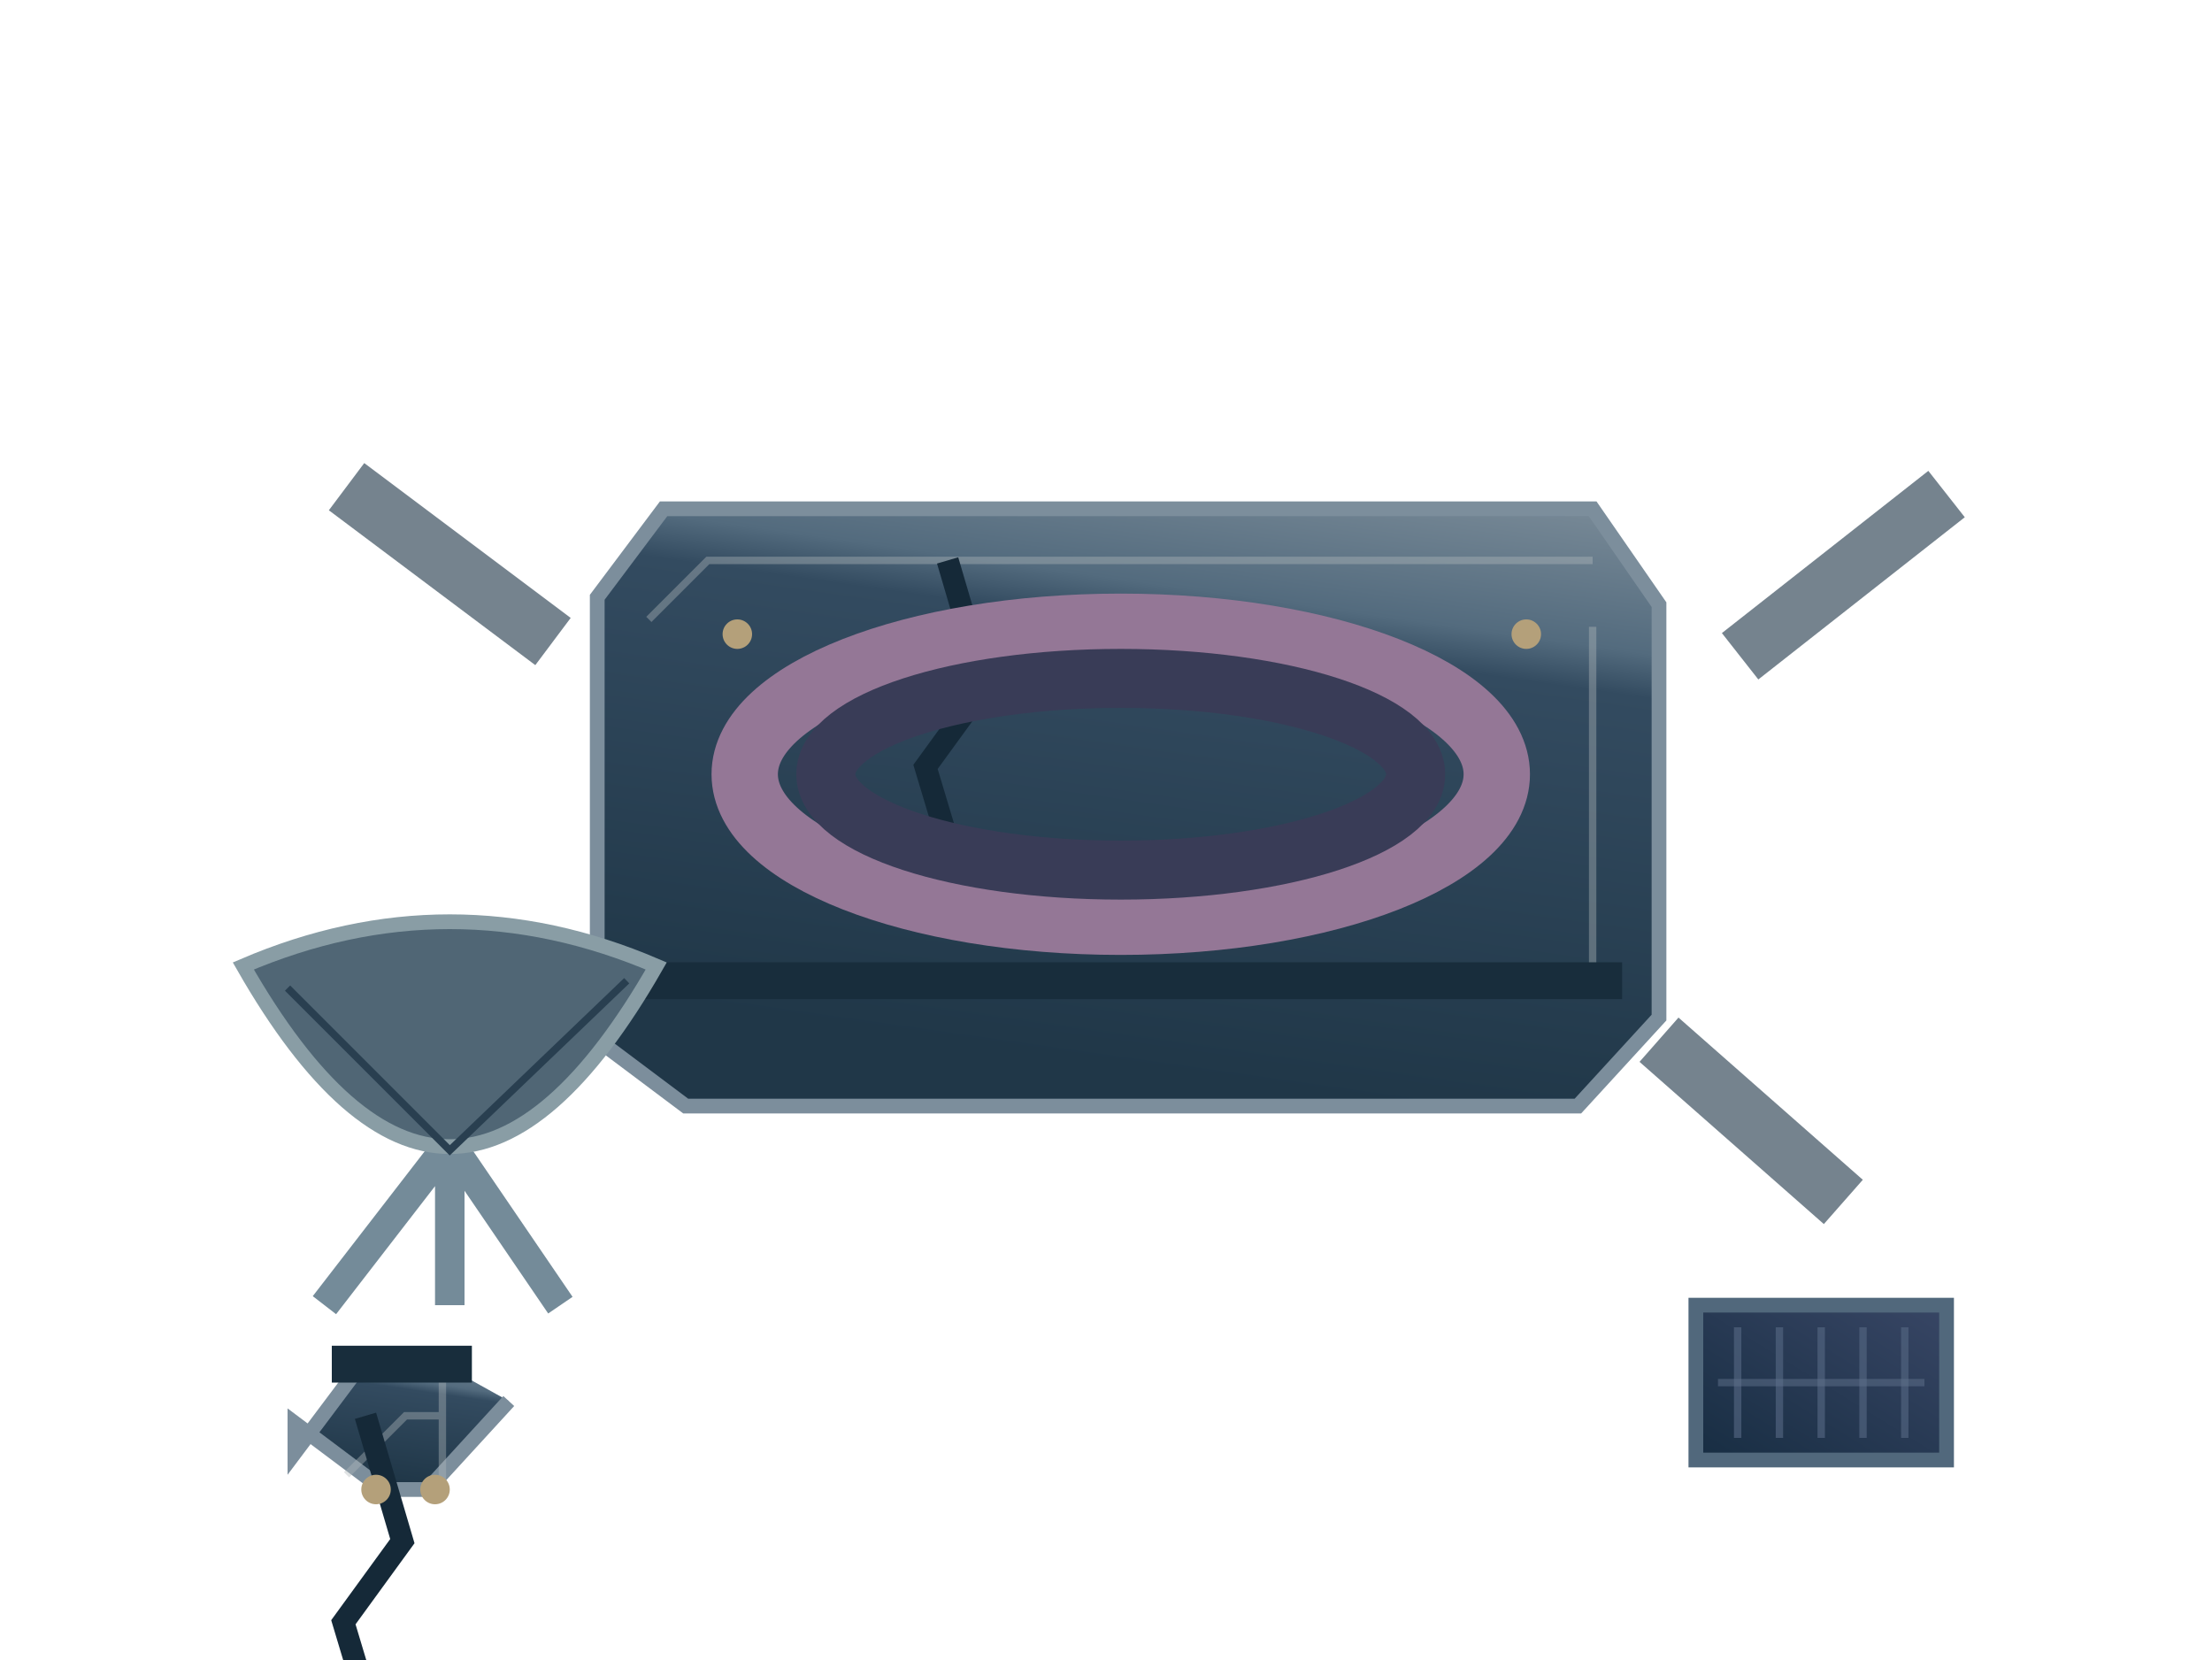
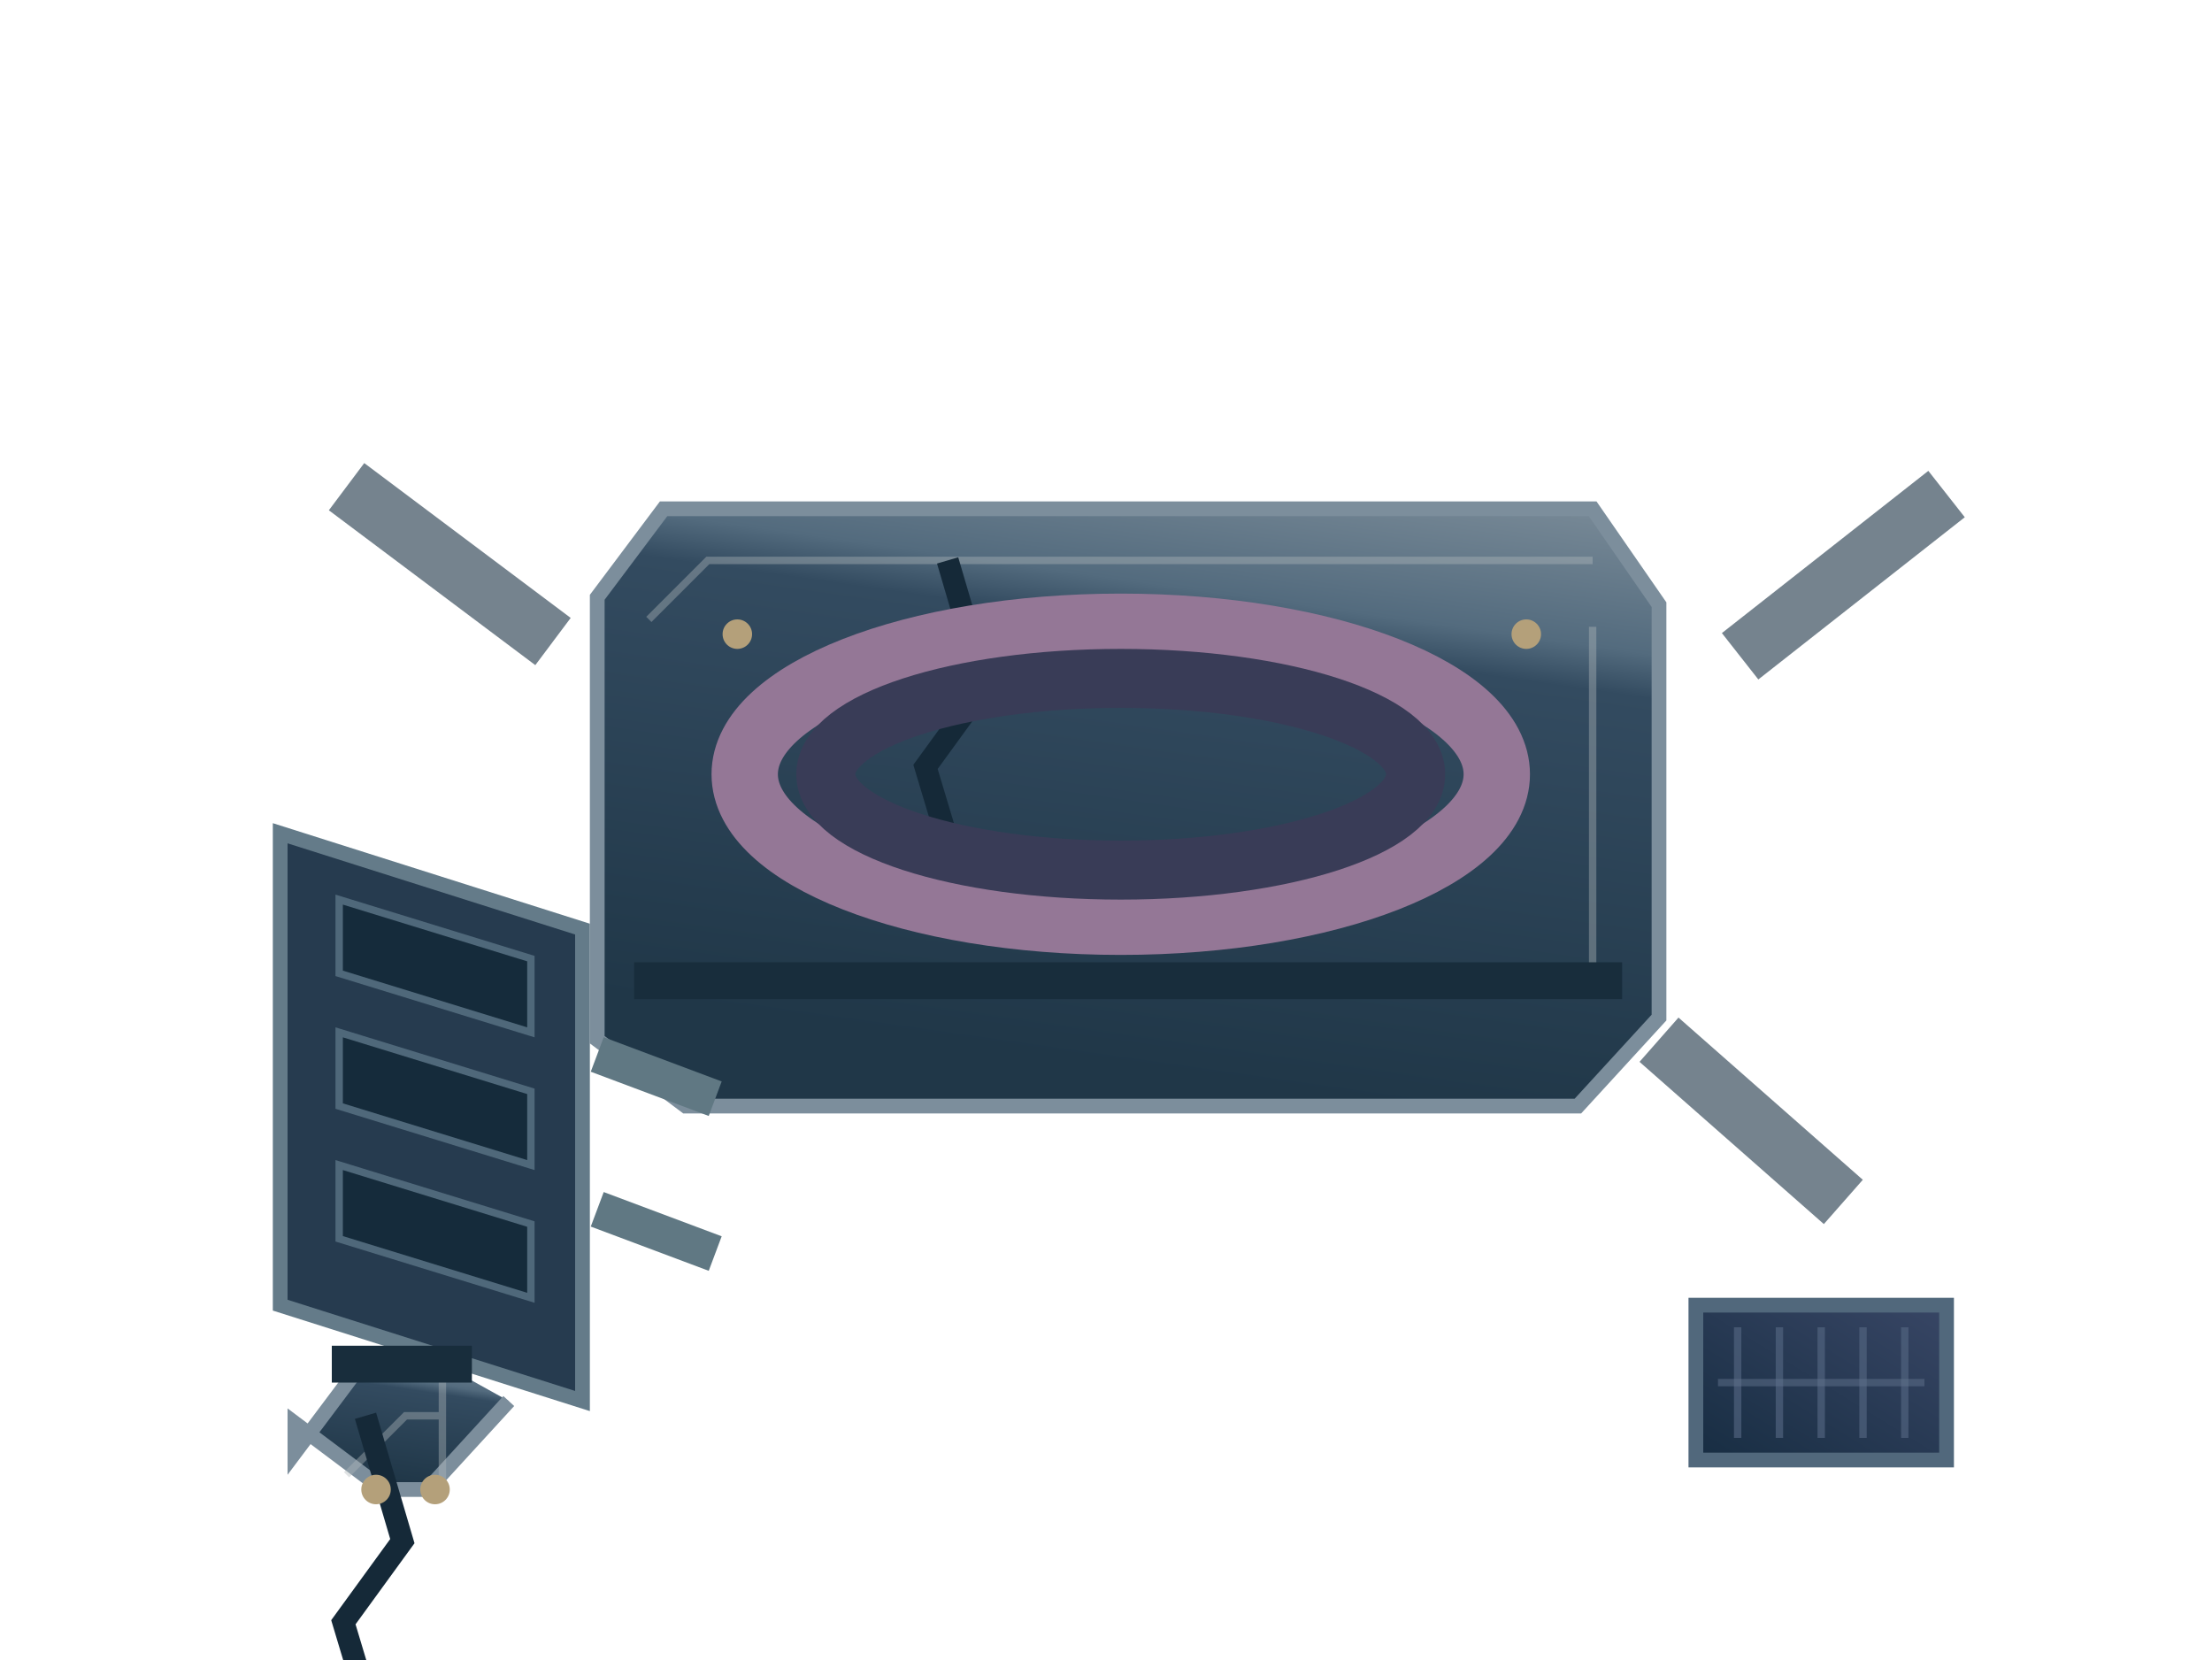
<svg xmlns="http://www.w3.org/2000/svg" width="300" height="225" viewBox="0 0 300 225">
  <defs>
    <linearGradient id="metal" x2=".25" y2="1">
      <stop stop-color="#7a8b98" />
      <stop offset=".23" stop-color="#536b7e" />
      <stop offset=".3" stop-color="#334b60" />
      <stop offset="1" stop-color="#203748" />
    </linearGradient>
    <linearGradient id="solar" x2="1" y2="1">
      <stop stop-color="#384665" />
      <stop offset="1" stop-color="#172d42" />
    </linearGradient>
  </defs>
  <g transform="translate(300 0) scale(-1 1)">
    <g>
      <path d="M84 69h126l9 12v60l-12 9h-121l-11-12v-56z" fill="url(#metal)" stroke="#7c8e9c" stroke-width="2" />
      <path d="M84 76h120l8 8m-128 1v47" fill="none" stroke="#b1b8bb" opacity=".4" />
      <path d="M80 133h134" stroke="#182d3c" stroke-width="5" />
      <path d="M171.48 76l-5 17 8 11-6 20" fill="none" stroke="#152938" stroke-width="3" />
      <circle cx="93" cy="86" r="2" fill="#b4a07a" />
      <circle cx="200" cy="86" r="2" fill="#b4a07a" />
    </g>
    <g>
-       <path d="M239 177v-49m-15 49l15-22 17 22" stroke="#748b99" stroke-width="4" fill="none" />
-       <path d="M211 131Q239 180 267 131Q239 119 211 131Z" fill="#506675" stroke="#899da5" stroke-width="2" />
-       <path d="M215 133l24 23 22-22" stroke="#293f50" fill="none" />
+       <path d="M221 126l41-13v64l-41 13z" fill="#263b4f" stroke="#647b89" stroke-width="2" />
+       <path d="M228 130l26-8v10l-26 8zm0 18 26-8v10l-26 8zm0 18 26-8v10l-26 8z" fill="#152b3b" stroke="#4f687a" />
+       <path d="M219 143l-16 6m16 15-16 6" stroke="#607883" stroke-width="5" />
    </g>
    <g fill="none">
      <ellipse cx="148" cy="105" rx="51" ry="20" stroke="#947796" stroke-width="9" />
      <ellipse cx="148" cy="105" rx="40" ry="13" stroke="#393c57" stroke-width="8" />
      <path d="M64 89l-28-22m39 74l-25 22m175-76l28-21" stroke="#75838e" stroke-width="8" />
    </g>
    <g>
      <path d="M240 185h11l9 12v-4l-12 9h-6l-11-12v--8z" fill="url(#metal)" stroke="#7c8e9c" stroke-width="2" />
      <path d="M240 192h5l8 8m-13 1v-17" fill="none" stroke="#b1b8bb" opacity=".4" />
      <path d="M236 185h19" stroke="#182d3c" stroke-width="5" />
      <path d="M250.43 192l-5 17 8 11-6 20" fill="none" stroke="#152938" stroke-width="3" />
      <circle cx="249" cy="202" r="2" fill="#b4a07a" />
      <circle cx="241" cy="202" r="2" fill="#b4a07a" />
    </g>
    <g>
      <path d="M36 177h34v21h-34z" fill="url(#solar)" stroke="#51687c" stroke-width="2" />
      <path d="M41.667 180v15" stroke="#536681" opacity=".65" />
      <path d="M47.333 180v15" stroke="#536681" opacity=".65" />
      <path d="M53 180v15" stroke="#536681" opacity=".65" />
      <path d="M58.667 180v15" stroke="#536681" opacity=".65" />
      <path d="M64.333 180v15" stroke="#536681" opacity=".65" />
      <path d="M39 187.5h28" stroke="#60718c" opacity=".5" />
    </g>
  </g>
</svg>
